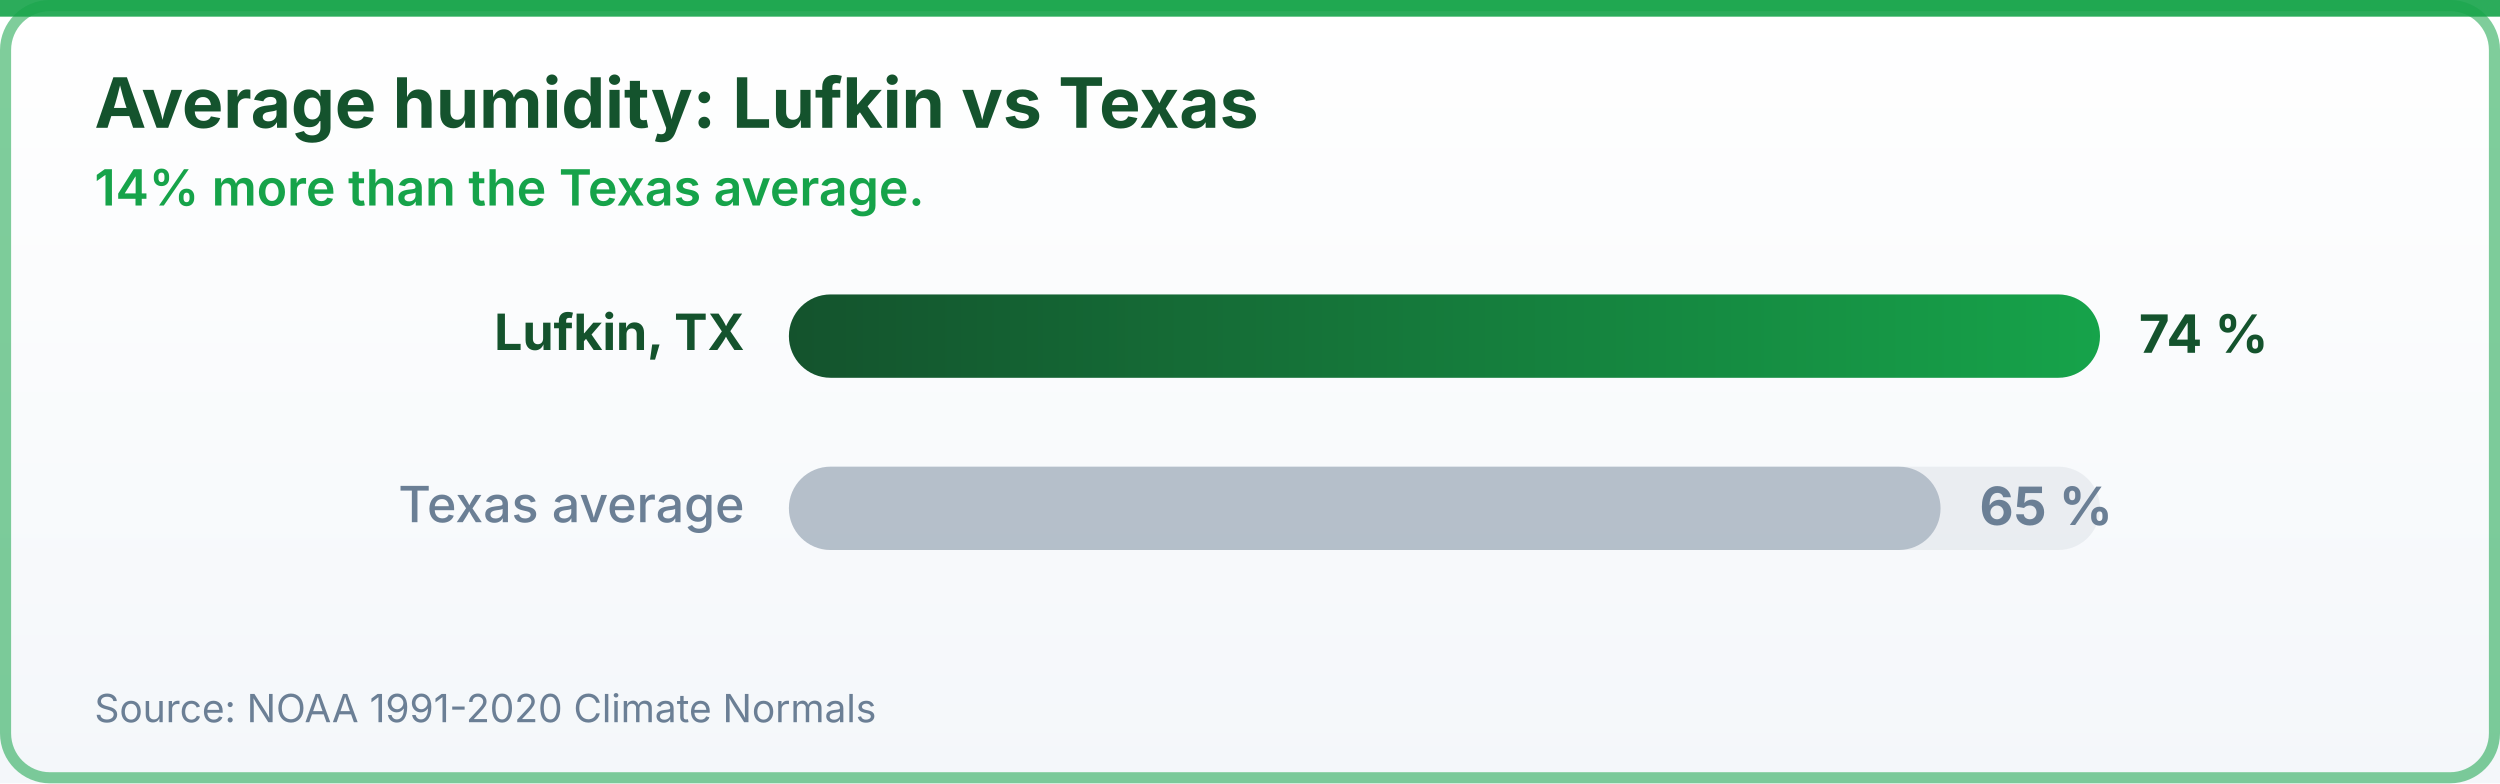
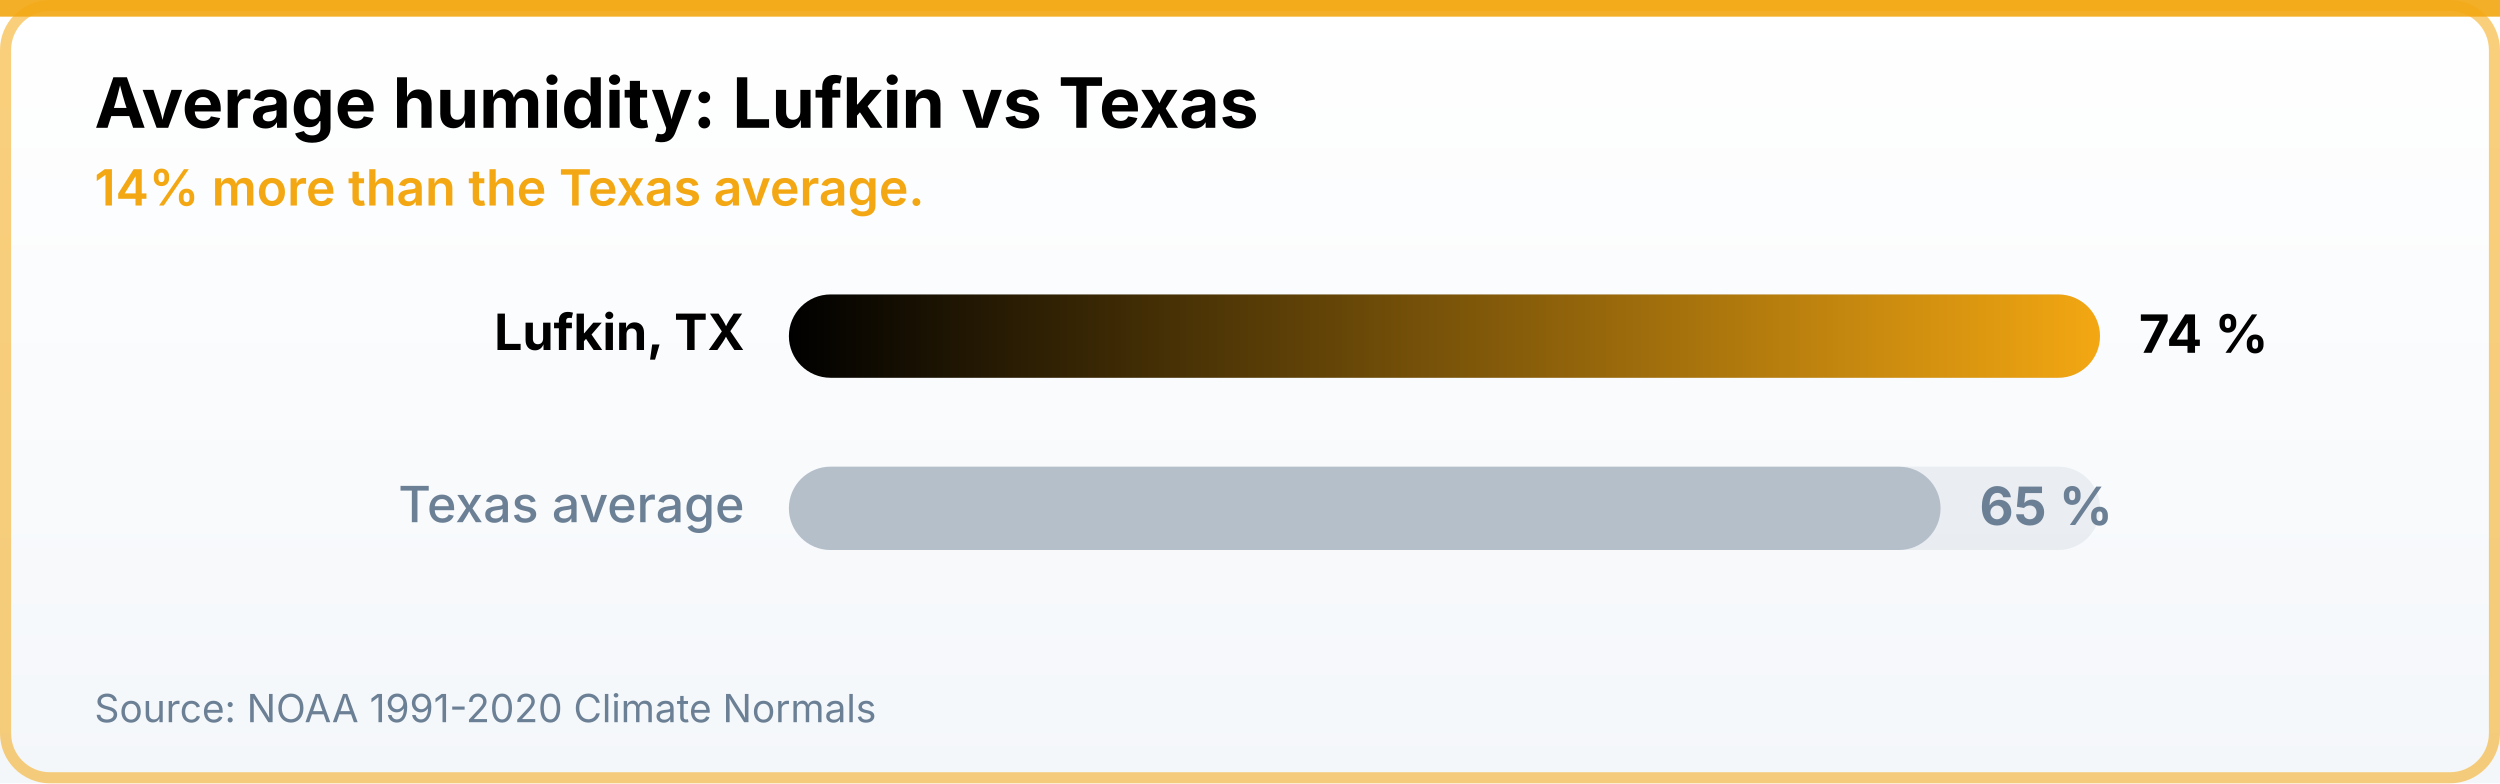
<svg xmlns="http://www.w3.org/2000/svg" viewBox="0 0 900 282" width="900" height="282" role="img">
  <defs>
    <linearGradient id="cbg2" x1="0" y1="0" x2="0" y2="1">
      <stop offset="0" stop-color="#ffffff" />
      <stop offset="1" stop-color="#f4f7fa" />
    </linearGradient>
    <linearGradient id="hbar" x1="0" y1="0" x2="1" y2="0">
-       <stop offset="0" stop-color="#14532d" />
-       <stop offset="1" stop-color="#16a34a" />
+       <stop offset="0" stop-color="#000000" />
+       <stop offset="1" stop-color="#F3A712" />
    </linearGradient>
  </defs>
  <rect width="900" height="282" fill="url(#cbg2)" />
-   <rect x="0" y="0" width="900" height="6" fill="#16a34a" fill-opacity=".9" />
-   <text x="34" y="46" font-family="system-ui,-apple-system,Segoe UI,sans-serif" font-size="25" font-weight="700" fill="#14532d">Average humidity: Lufkin vs Texas</text>
-   <text x="34" y="74" font-family="system-ui,-apple-system,Segoe UI,sans-serif" font-size="18" font-weight="600" fill="#16a34a">14% more than the Texas average.</text>
-   <text x="268" y="126" text-anchor="end" font-family="system-ui,-apple-system,Segoe UI,sans-serif" font-size="18" font-weight="700" fill="#14532d">Lufkin, TX</text>
+   <rect x="0" y="0" width="900" height="6" fill="#F3A712" fill-opacity=".9" />
+   <text x="34" y="46" font-family="system-ui,-apple-system,Segoe UI,sans-serif" font-size="25" font-weight="700" fill="#000000">Average humidity: Lufkin vs Texas</text>
+   <text x="34" y="74" font-family="system-ui,-apple-system,Segoe UI,sans-serif" font-size="18" font-weight="600" fill="#F3A712">14% more than the Texas average.</text>
+   <text x="268" y="126" text-anchor="end" font-family="system-ui,-apple-system,Segoe UI,sans-serif" font-size="18" font-weight="700" fill="#000000">Lufkin, TX</text>
  <rect x="284" y="106" width="472" height="30" rx="15" fill="#6b7f95" fill-opacity=".10" />
  <rect x="284" y="106" width="472" height="30" rx="15" fill="url(#hbar)" />
-   <text x="770" y="127" font-family="system-ui,-apple-system,Segoe UI,sans-serif" font-size="19" font-weight="700" fill="#14532d">74 %</text>
+   <text x="770" y="127" font-family="system-ui,-apple-system,Segoe UI,sans-serif" font-size="19" font-weight="700" fill="#000000">74 %</text>
  <text x="268" y="188" text-anchor="end" font-family="system-ui,-apple-system,Segoe UI,sans-serif" font-size="18" font-weight="500" fill="#6b7f95">Texas average</text>
  <rect x="284" y="168" width="472" height="30" rx="15" fill="#6b7f95" fill-opacity=".10" />
  <rect x="284" y="168" width="414.6" height="30" rx="15" fill="#6b7f95" fill-opacity=".42" />
  <text x="712.6" y="189" font-family="system-ui,-apple-system,Segoe UI,sans-serif" font-size="19" font-weight="700" fill="#6b7f95">65 %</text>
  <text x="34" y="260" font-family="system-ui,-apple-system,Segoe UI,sans-serif" font-size="14" fill="#6b7f95">Source: NOAA 1991-2020 Climate Normals</text>
-   <rect x="2" y="2" width="896" height="278" rx="16" fill="none" stroke="#16a34a" stroke-opacity=".55" stroke-width="4" />
+   <rect x="2" y="2" width="896" height="278" rx="16" fill="none" stroke="#F3A712" stroke-opacity=".55" stroke-width="4" />
</svg>
